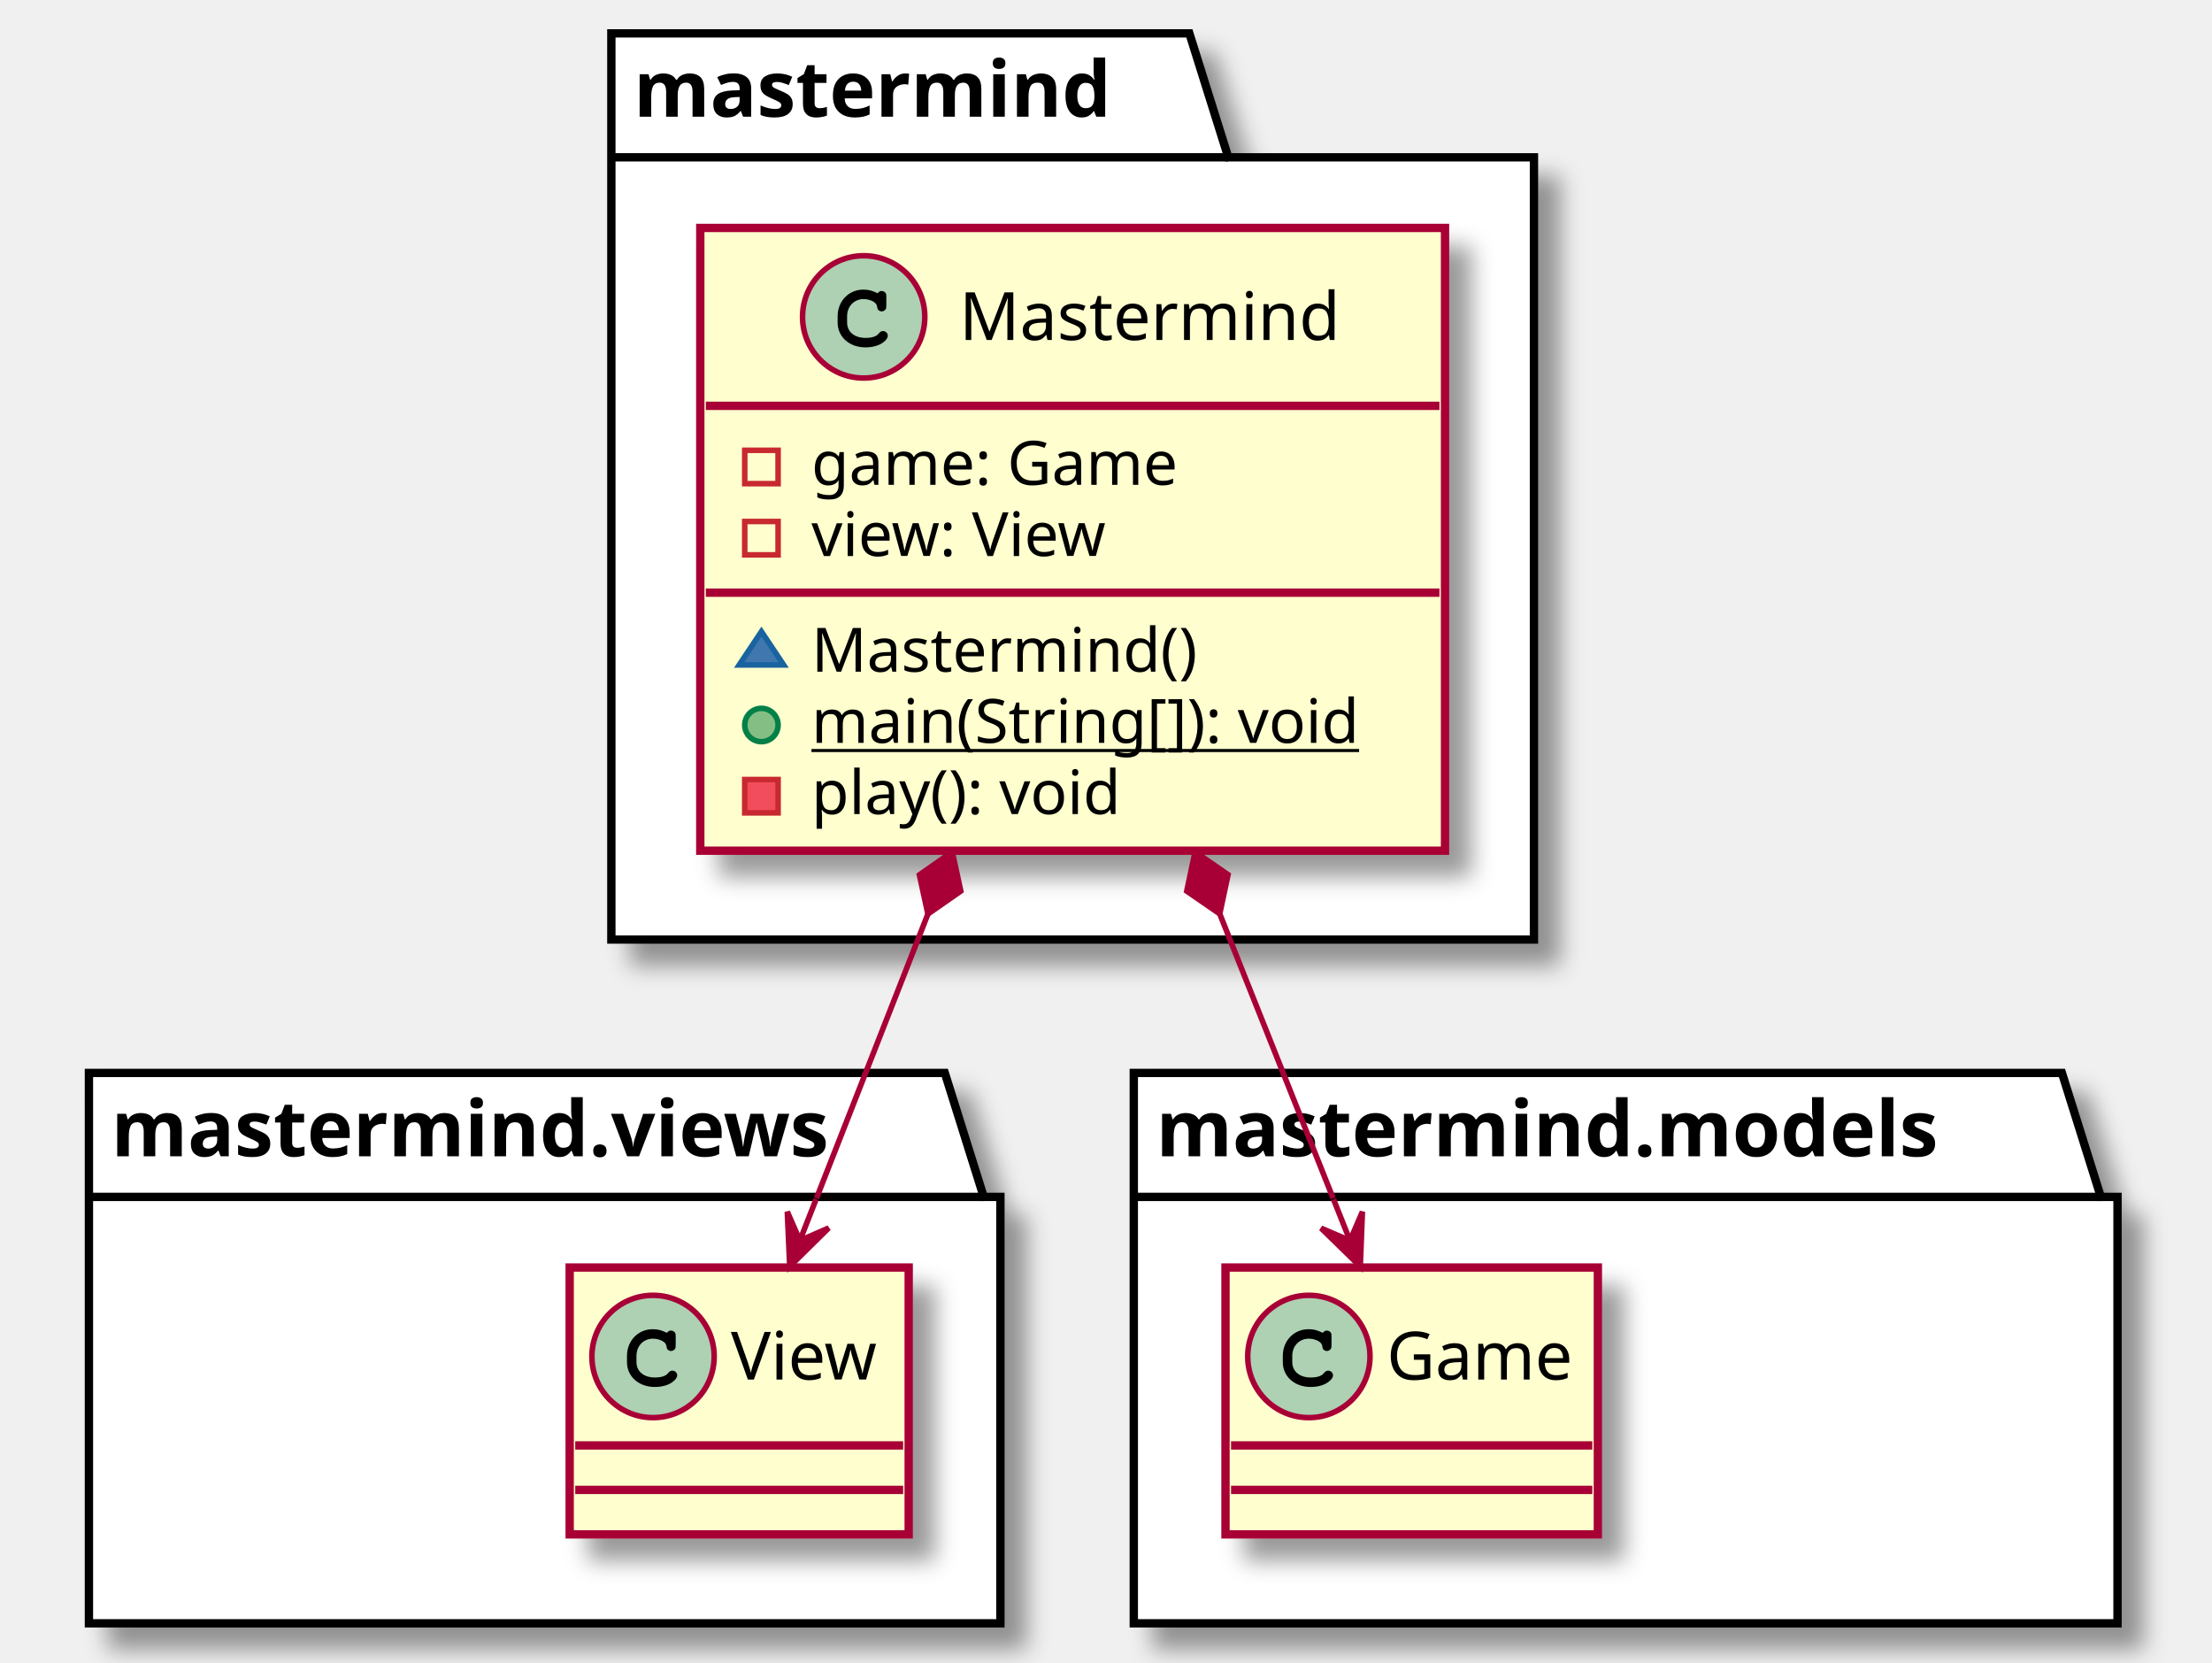
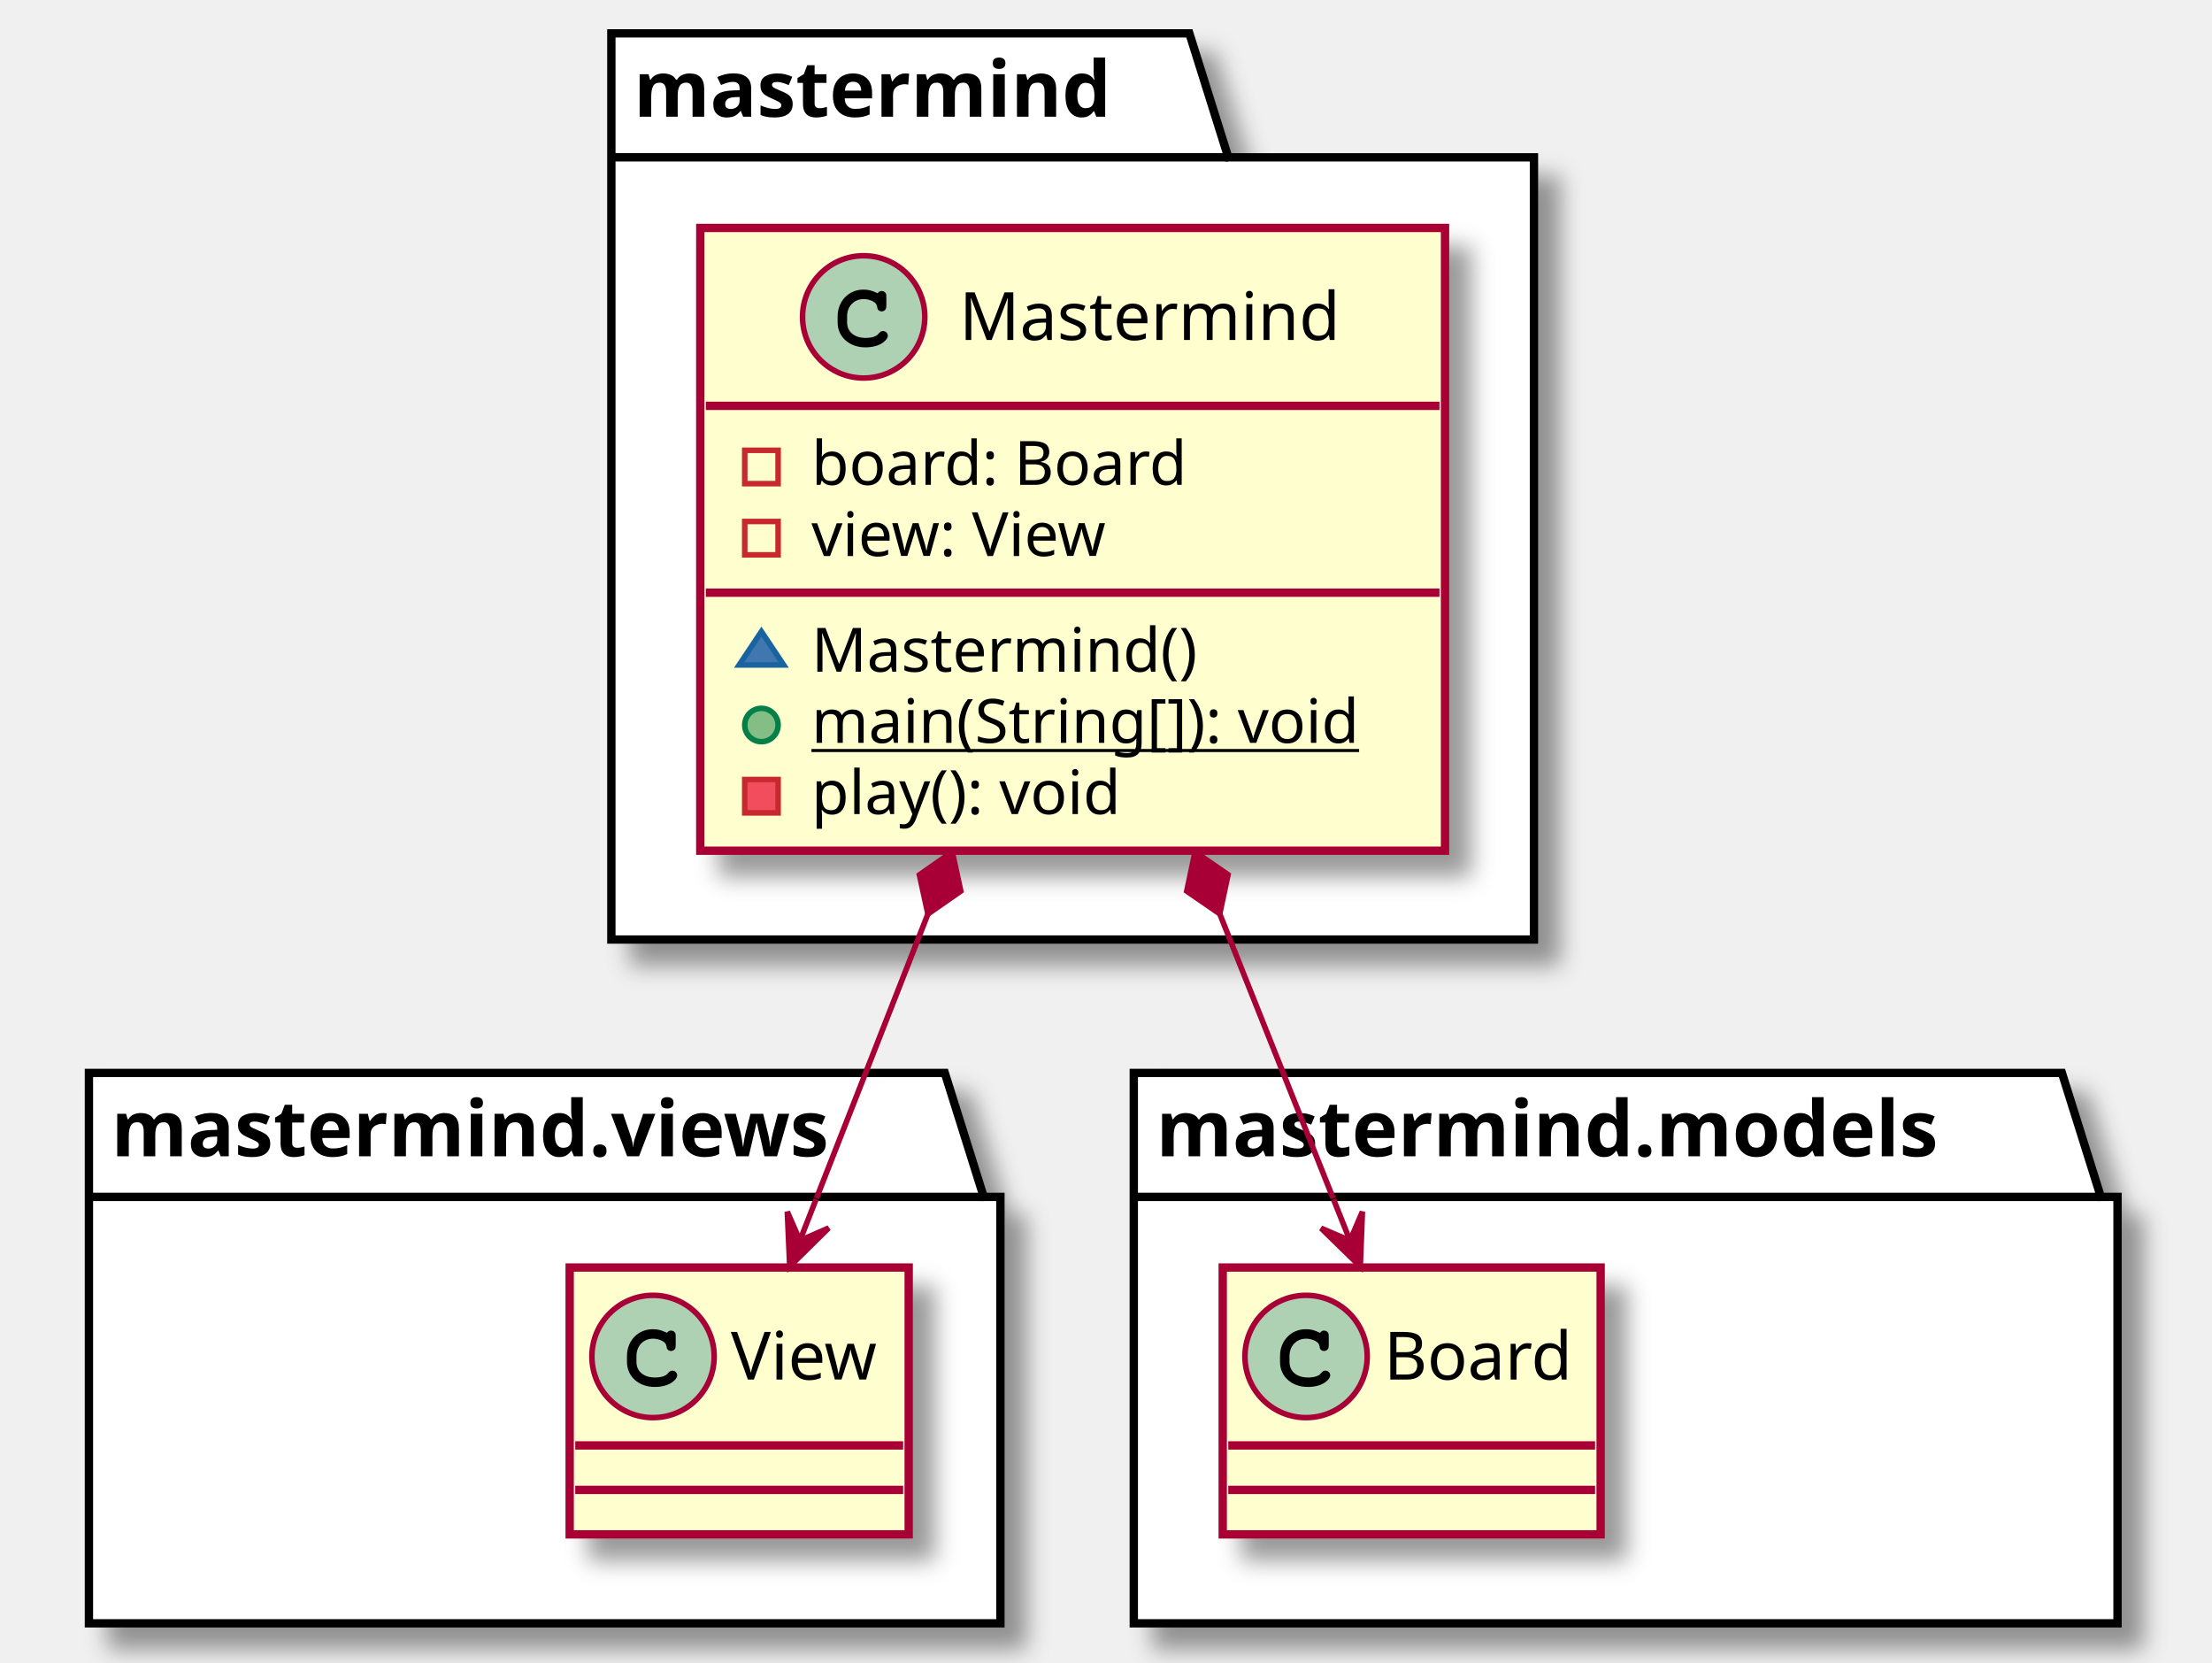
<svg xmlns="http://www.w3.org/2000/svg" contentScriptType="application/ecmascript" contentStyleType="text/css" height="299px" preserveAspectRatio="none" style="width:398px;height:299px;" version="1.1" viewBox="0 0 398 299" width="398px" zoomAndPan="magnify">
  <defs>
-     <filter height="300%" id="f11a02my7kmbub" width="300%" x="-1" y="-1">
+     <filter height="300%" id="f1c4dh2lk4n4df" width="300%" x="-1" y="-1">
      <feGaussianBlur result="blurOut" stdDeviation="2.0" />
      <feColorMatrix in="blurOut" result="blurOut2" type="matrix" values="0 0 0 0 0 0 0 0 0 0 0 0 0 0 0 0 0 0 .4 0" />
      <feOffset dx="4.0" dy="4.0" in="blurOut2" result="blurOut3" />
      <feBlend in="SourceGraphic" in2="blurOut3" mode="normal" />
    </filter>
  </defs>
  <g>
-     <polygon fill="#FFFFFF" filter="url(#f11a02my7kmbub)" points="110,6,214,6,221,28.297,276,28.297,276,169,110,169,110,6" style="stroke: #000000; stroke-width: 1.5;" />
+     <polygon fill="#FFFFFF" filter="url(#f1c4dh2lk4n4df)" points="110,6,214,6,221,28.297,276,28.297,276,169,110,169,110,6" style="stroke: #000000; stroke-width: 1.5;" />
    <line style="stroke: #000000; stroke-width: 1.5;" x1="110" x2="221" y1="28.297" y2="28.297" />
    <text fill="#000000" font-family="sans-serif" font-size="14" font-weight="bold" lengthAdjust="spacingAndGlyphs" textLength="98" x="114" y="20.995">mastermind</text>
-     <polygon fill="#FFFFFF" filter="url(#f11a02my7kmbub)" points="16,193,170,193,177,215.297,180,215.297,180,292,16,292,16,193" style="stroke: #000000; stroke-width: 1.5;" />
+     <polygon fill="#FFFFFF" filter="url(#f1c4dh2lk4n4df)" points="16,193,170,193,177,215.297,180,215.297,180,292,16,292,16,193" style="stroke: #000000; stroke-width: 1.5;" />
    <line style="stroke: #000000; stroke-width: 1.5;" x1="16" x2="177" y1="215.297" y2="215.297" />
    <text fill="#000000" font-family="sans-serif" font-size="14" font-weight="bold" lengthAdjust="spacingAndGlyphs" textLength="148" x="20" y="207.995">mastermind.views</text>
-     <polygon fill="#FFFFFF" filter="url(#f11a02my7kmbub)" points="204,193,371,193,378,215.297,381,215.297,381,292,204,292,204,193" style="stroke: #000000; stroke-width: 1.5;" />
+     <polygon fill="#FFFFFF" filter="url(#f1c4dh2lk4n4df)" points="204,193,371,193,378,215.297,381,215.297,381,292,204,292,204,193" style="stroke: #000000; stroke-width: 1.5;" />
    <line style="stroke: #000000; stroke-width: 1.5;" x1="204" x2="378" y1="215.297" y2="215.297" />
    <text fill="#000000" font-family="sans-serif" font-size="14" font-weight="bold" lengthAdjust="spacingAndGlyphs" textLength="161" x="208" y="207.995">mastermind.models</text>
-     <rect codeLine="1" fill="#FEFECE" filter="url(#f11a02my7kmbub)" height="112.023" id="mastermind.Mastermind" style="stroke: #A80036; stroke-width: 1.5;" width="134" x="126" y="41" />
+     <rect codeLine="1" fill="#FEFECE" filter="url(#f1c4dh2lk4n4df)" height="112.023" id="mastermind.Mastermind" style="stroke: #A80036; stroke-width: 1.5;" width="134" x="126" y="41" />
    <ellipse cx="155.4" cy="57" fill="#ADD1B2" rx="11" ry="11" style="stroke: #A80036; stroke-width: 1.0;" />
    <path d="M157.744,52.672 C156.806,52.234 156.213,52.094 155.338,52.094 C152.713,52.094 150.713,54.172 150.713,56.891 L150.713,58.016 C150.713,60.594 152.822,62.484 155.713,62.484 C156.931,62.484 158.088,62.188 158.838,61.641 C159.416,61.234 159.744,60.781 159.744,60.391 C159.744,59.938 159.353,59.547 158.884,59.547 C158.666,59.547 158.463,59.625 158.275,59.812 C157.822,60.297 157.822,60.297 157.634,60.391 C157.213,60.656 156.525,60.781 155.759,60.781 C153.713,60.781 152.416,59.688 152.416,57.984 L152.416,56.891 C152.416,55.109 153.666,53.797 155.4,53.797 C155.978,53.797 156.588,53.953 157.056,54.203 C157.541,54.484 157.713,54.703 157.806,55.109 C157.869,55.516 157.9,55.641 158.041,55.766 C158.181,55.906 158.416,56.016 158.634,56.016 C158.9,56.016 159.166,55.875 159.338,55.656 C159.447,55.5 159.478,55.312 159.478,54.891 L159.478,53.469 C159.478,53.031 159.463,52.906 159.369,52.75 C159.213,52.484 158.931,52.344 158.634,52.344 C158.338,52.344 158.134,52.438 157.916,52.75 L157.744,52.672 Z " />
    <text fill="#000000" font-family="sans-serif" font-size="12" lengthAdjust="spacingAndGlyphs" textLength="70" x="172.6" y="61.154">Mastermind</text>
    <line style="stroke: #A80036; stroke-width: 1.5;" x1="127" x2="259" y1="73" y2="73" />
    <rect fill="none" height="6" style="stroke: #C82930; stroke-width: 1.0;" width="6" x="134" y="81" />
-     <text fill="#000000" font-family="sans-serif" font-size="11" lengthAdjust="spacingAndGlyphs" textLength="75" x="146" y="87.21">game: Game</text>
+     <text fill="#000000" font-family="sans-serif" font-size="11" lengthAdjust="spacingAndGlyphs" textLength="72" x="146" y="87.21">board: Board</text>
    <rect fill="none" height="6" style="stroke: #C82930; stroke-width: 1.0;" width="6" x="134" y="93.805" />
    <text fill="#000000" font-family="sans-serif" font-size="11" lengthAdjust="spacingAndGlyphs" textLength="62" x="146" y="100.015">view: View</text>
    <line style="stroke: #A80036; stroke-width: 1.5;" x1="127" x2="259" y1="106.609" y2="106.609" />
    <polygon fill="#4177AF" points="137,113.609,133,119.609,141,119.609" style="stroke: #1963A0; stroke-width: 1.0;" />
    <text fill="#000000" font-family="sans-serif" font-size="11" lengthAdjust="spacingAndGlyphs" textLength="74" x="146" y="120.82">Mastermind()</text>
    <ellipse cx="137" cy="130.414" fill="#84BE84" rx="3" ry="3" style="stroke: #038048; stroke-width: 1.0;" />
    <text fill="#000000" font-family="sans-serif" font-size="11" lengthAdjust="spacingAndGlyphs" text-decoration="underline" textLength="108" x="146" y="133.625">main(String[]): void</text>
    <rect fill="#F24D5C" height="6" style="stroke: #C82930; stroke-width: 1.0;" width="6" x="134" y="140.219" />
    <text fill="#000000" font-family="sans-serif" font-size="11" lengthAdjust="spacingAndGlyphs" textLength="63" x="146" y="146.429">play(): void</text>
-     <rect fill="#FEFECE" filter="url(#f11a02my7kmbub)" height="48" id="mastermind.views.View" style="stroke: #A80036; stroke-width: 1.5;" width="61" x="102.5" y="228" />
+     <rect fill="#FEFECE" filter="url(#f1c4dh2lk4n4df)" height="48" id="mastermind.views.View" style="stroke: #A80036; stroke-width: 1.5;" width="61" x="102.5" y="228" />
    <ellipse cx="117.5" cy="244" fill="#ADD1B2" rx="11" ry="11" style="stroke: #A80036; stroke-width: 1.0;" />
    <path d="M119.844,239.672 C118.906,239.234 118.312,239.094 117.438,239.094 C114.812,239.094 112.812,241.172 112.812,243.891 L112.812,245.016 C112.812,247.594 114.922,249.484 117.812,249.484 C119.031,249.484 120.188,249.188 120.938,248.641 C121.516,248.234 121.844,247.781 121.844,247.391 C121.844,246.938 121.453,246.547 120.984,246.547 C120.766,246.547 120.562,246.625 120.375,246.812 C119.922,247.297 119.922,247.297 119.734,247.391 C119.312,247.656 118.625,247.781 117.859,247.781 C115.812,247.781 114.516,246.688 114.516,244.984 L114.516,243.891 C114.516,242.109 115.766,240.797 117.5,240.797 C118.078,240.797 118.688,240.953 119.156,241.203 C119.641,241.484 119.812,241.703 119.906,242.109 C119.969,242.516 120,242.641 120.141,242.766 C120.281,242.906 120.516,243.016 120.734,243.016 C121,243.016 121.266,242.875 121.438,242.656 C121.547,242.5 121.578,242.312 121.578,241.891 L121.578,240.469 C121.578,240.031 121.562,239.906 121.469,239.75 C121.312,239.484 121.031,239.344 120.734,239.344 C120.438,239.344 120.234,239.438 120.016,239.75 L119.844,239.672 Z " />
    <text fill="#000000" font-family="sans-serif" font-size="12" lengthAdjust="spacingAndGlyphs" textLength="29" x="131.5" y="248.154">View</text>
    <line style="stroke: #A80036; stroke-width: 1.5;" x1="103.5" x2="162.5" y1="260" y2="260" />
    <line style="stroke: #A80036; stroke-width: 1.5;" x1="103.5" x2="162.5" y1="268" y2="268" />
-     <rect fill="#FEFECE" filter="url(#f11a02my7kmbub)" height="48" id="mastermind.models.Game" style="stroke: #A80036; stroke-width: 1.5;" width="67" x="220.5" y="228" />
-     <ellipse cx="235.5" cy="244" fill="#ADD1B2" rx="11" ry="11" style="stroke: #A80036; stroke-width: 1.0;" />
-     <path d="M237.844,239.672 C236.906,239.234 236.312,239.094 235.438,239.094 C232.812,239.094 230.812,241.172 230.812,243.891 L230.812,245.016 C230.812,247.594 232.922,249.484 235.812,249.484 C237.031,249.484 238.188,249.188 238.938,248.641 C239.516,248.234 239.844,247.781 239.844,247.391 C239.844,246.938 239.453,246.547 238.984,246.547 C238.766,246.547 238.562,246.625 238.375,246.812 C237.922,247.297 237.922,247.297 237.734,247.391 C237.312,247.656 236.625,247.781 235.859,247.781 C233.812,247.781 232.516,246.688 232.516,244.984 L232.516,243.891 C232.516,242.109 233.766,240.797 235.5,240.797 C236.078,240.797 236.688,240.953 237.156,241.203 C237.641,241.484 237.812,241.703 237.906,242.109 C237.969,242.516 238,242.641 238.141,242.766 C238.281,242.906 238.516,243.016 238.734,243.016 C239,243.016 239.266,242.875 239.438,242.656 C239.547,242.5 239.578,242.312 239.578,241.891 L239.578,240.469 C239.578,240.031 239.562,239.906 239.469,239.75 C239.312,239.484 239.031,239.344 238.734,239.344 C238.438,239.344 238.234,239.438 238.016,239.75 L237.844,239.672 Z " />
-     <text fill="#000000" font-family="sans-serif" font-size="12" lengthAdjust="spacingAndGlyphs" textLength="35" x="249.5" y="248.154">Game</text>
-     <line style="stroke: #A80036; stroke-width: 1.5;" x1="221.5" x2="286.5" y1="260" y2="260" />
-     <line style="stroke: #A80036; stroke-width: 1.5;" x1="221.5" x2="286.5" y1="268" y2="268" />
+     <rect fill="#FEFECE" filter="url(#f1c4dh2lk4n4df)" height="48" id="mastermind.models.Board" style="stroke: #A80036; stroke-width: 1.5;" width="68" x="220" y="228" />
+     <ellipse cx="235" cy="244" fill="#ADD1B2" rx="11" ry="11" style="stroke: #A80036; stroke-width: 1.0;" />
+     <path d="M237.344,239.672 C236.406,239.234 235.812,239.094 234.938,239.094 C232.312,239.094 230.312,241.172 230.312,243.891 L230.312,245.016 C230.312,247.594 232.422,249.484 235.312,249.484 C236.531,249.484 237.688,249.188 238.438,248.641 C239.016,248.234 239.344,247.781 239.344,247.391 C239.344,246.938 238.953,246.547 238.484,246.547 C238.266,246.547 238.062,246.625 237.875,246.812 C237.422,247.297 237.422,247.297 237.234,247.391 C236.812,247.656 236.125,247.781 235.359,247.781 C233.312,247.781 232.016,246.688 232.016,244.984 L232.016,243.891 C232.016,242.109 233.266,240.797 235,240.797 C235.578,240.797 236.188,240.953 236.656,241.203 C237.141,241.484 237.312,241.703 237.406,242.109 C237.469,242.516 237.5,242.641 237.641,242.766 C237.781,242.906 238.016,243.016 238.234,243.016 C238.5,243.016 238.766,242.875 238.938,242.656 C239.047,242.5 239.078,242.312 239.078,241.891 L239.078,240.469 C239.078,240.031 239.062,239.906 238.969,239.75 C238.812,239.484 238.531,239.344 238.234,239.344 C237.938,239.344 237.734,239.438 237.516,239.75 L237.344,239.672 Z " />
+     <text fill="#000000" font-family="sans-serif" font-size="12" lengthAdjust="spacingAndGlyphs" textLength="36" x="249" y="248.154">Board</text>
+     <line style="stroke: #A80036; stroke-width: 1.5;" x1="221" x2="287" y1="260" y2="260" />
+     <line style="stroke: #A80036; stroke-width: 1.5;" x1="221" x2="287" y1="268" y2="268" />
    <path codeLine="8" d="M166.958,164.409 C166.958,164.409 152.757,200.621 146.905,215.543 " fill="none" id="mastermind.Mastermind-mastermind.views.View" style="stroke: #A80036; stroke-width: 1.0;" />
    <polygon fill="#A80036" points="142.096,227.804,149.106,220.886,143.922,223.149,141.658,217.965,142.096,227.804" style="stroke: #A80036; stroke-width: 1.0;" />
    <line style="stroke: #A80036; stroke-width: 1.0;" x1="143.922" x2="146.843" y1="223.149" y2="215.702" />
    <polygon fill="#A80036" points="171.339,153.237,165.425,157.363,166.958,164.409,172.873,160.283,171.339,153.237" style="stroke: #A80036; stroke-width: 1.0;" />
-     <path codeLine="9" d="M219.466,164.384 C219.466,164.384 233.914,200.621 239.863,215.543 " fill="none" id="mastermind.Mastermind-mastermind.models.Game" style="stroke: #A80036; stroke-width: 1.0;" />
+     <path codeLine="9" d="M219.466,164.384 C219.466,164.384 233.914,200.621 239.863,215.543 " fill="none" id="mastermind.Mastermind-mastermind.models.Board" style="stroke: #A80036; stroke-width: 1.0;" />
    <polygon fill="#A80036" points="244.752,227.804,245.134,217.963,242.9,223.16,237.703,220.926,244.752,227.804" style="stroke: #A80036; stroke-width: 1.0;" />
    <line style="stroke: #A80036; stroke-width: 1.0;" x1="242.9" x2="239.938" y1="223.16" y2="215.728" />
    <polygon fill="#A80036" points="215.022,153.237,213.528,160.292,219.466,164.384,220.96,157.329,215.022,153.237" style="stroke: #A80036; stroke-width: 1.0;" />
  </g>
</svg>
